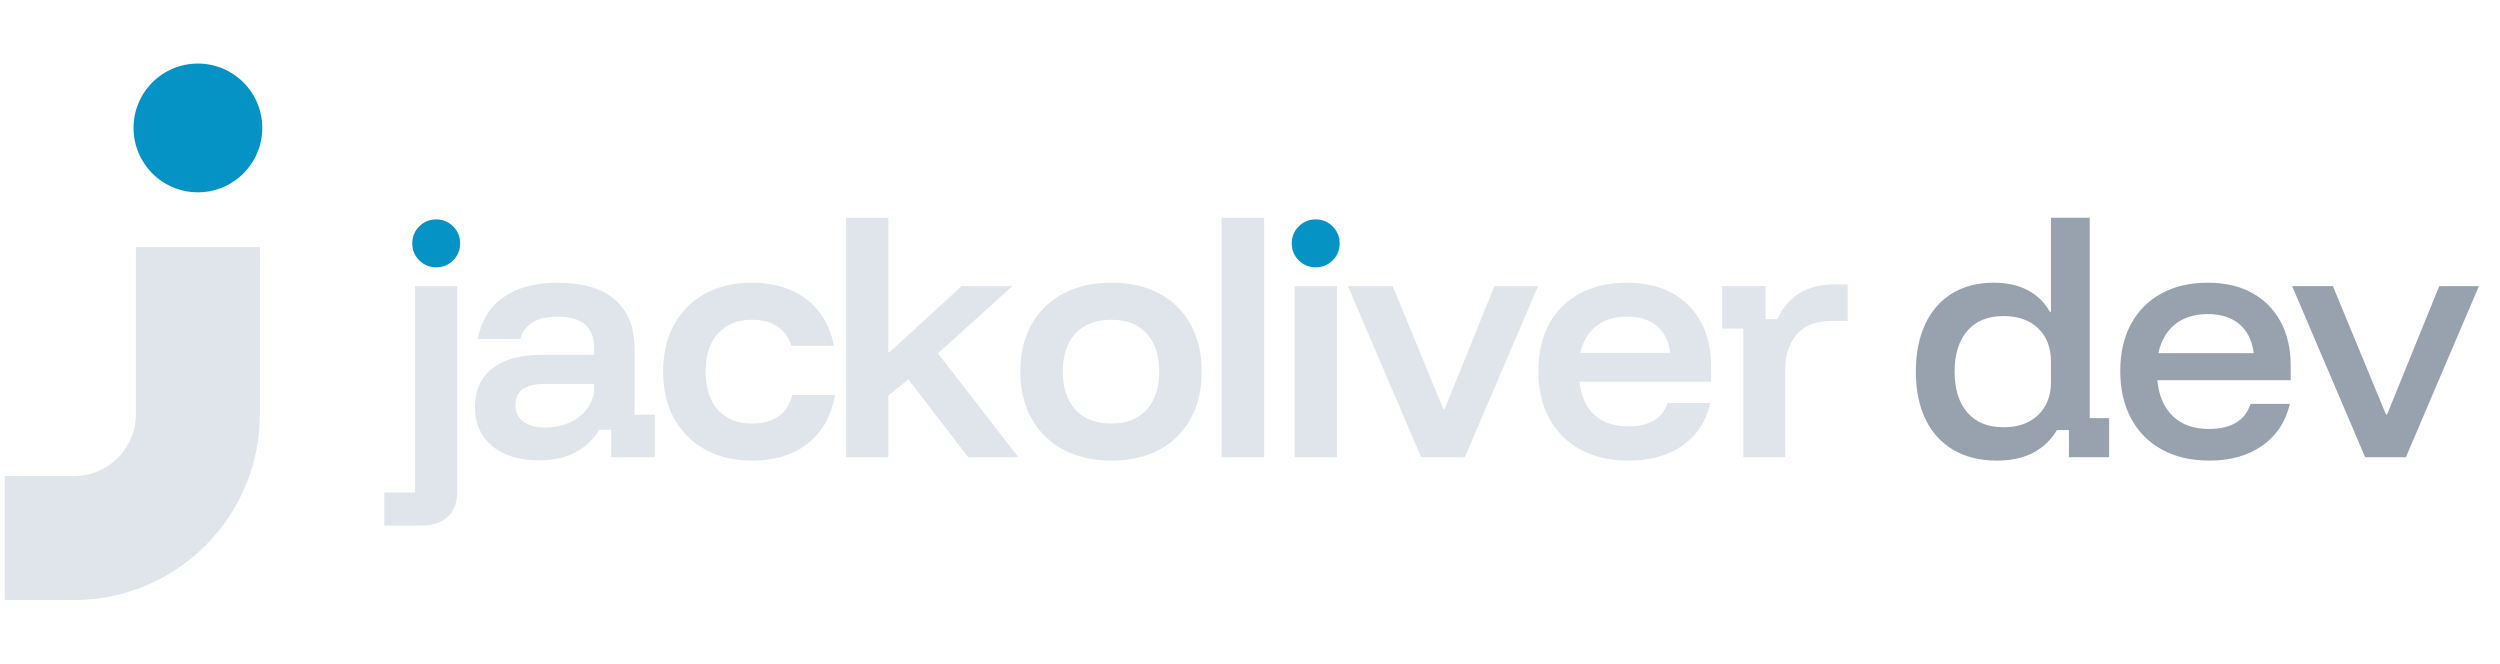
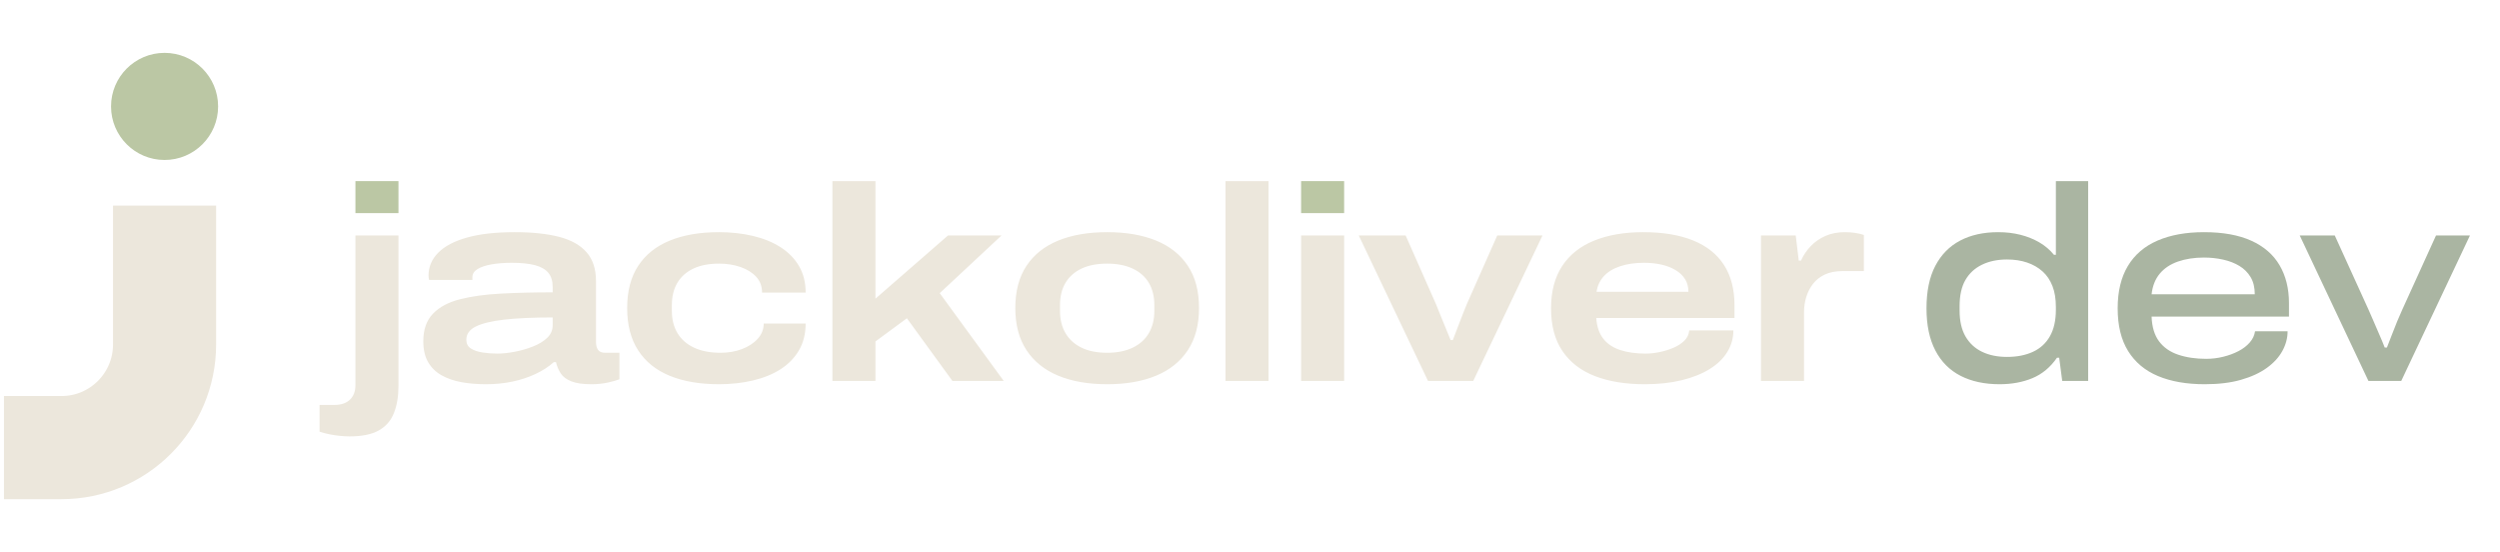
- <svg xmlns="http://www.w3.org/2000/svg" viewBox="0 0 241.15 64" width="241.15" height="64" role="img" aria-label="Jack Oliver Dev">
+ <svg xmlns="http://www.w3.org/2000/svg" viewBox="0 0 289.88 64" width="289.88" height="64" role="img" aria-label="Jack Oliver Dev">
  <g transform="translate(-16.56 2.68) scale(0.92)">
-     <path d="M38.75 23V40.5A13 13 0 0 1 25.75 53.5H18.5" fill="none" stroke="#DFE5EB" stroke-width="13" stroke-linecap="butt" />
-     <circle cx="38.75" cy="10.5" r="6.75" fill="#0593C6" />
+     <path d="M38.75 23V40.5A13 13 0 0 1 25.75 53.5H18.5" fill="none" stroke="#ECE7DC" stroke-width="13" stroke-linecap="butt" />
+     <circle cx="38.75" cy="10.5" r="6.75" fill="#BBC7A4" />
  </g>
-   <g transform="translate(37.07 21) scale(0.33) translate(2.5 70)">
-     <path d="M8.25 20.00L-2.50 20.00L-2.50 10.33L6.50 10.33L6.50-50.00L18.83-50.00L18.83 9.75Q18.83 14.92 16.04 17.46Q13.25 20.00 8.25 20.00L8.25 20.00ZM42.67 0.92L42.67 0.92Q33.92 0.92 28.96-3.33Q24-7.58 24-14.58L24-14.58Q24-21.92 29.04-25.92Q34.08-29.92 43.58-29.92L43.58-29.92L58.83-29.92L58.83-31.92Q58.83-41.08 48.17-41.08L48.17-41.08Q39.17-41.08 37.25-34.58L37.25-34.58L24.83-34.58Q26.33-42.58 32.38-46.79Q38.42-51.00 48.17-51.00L48.17-51.00Q59.17-51.00 64.92-46.04Q70.67-41.08 70.67-31.58L70.67-31.58L70.67-12.42L76.58-12.42L76.58 0L63.83 0L63.83-8L60.33-8Q57.75-3.75 53.38-1.42Q49 0.92 42.67 0.92ZM44.50-8.67L44.50-8.67Q48.58-8.67 51.83-10.21Q55.08-11.75 56.96-14.38Q58.83-17.00 58.83-20.25L58.83-20.25L58.83-21.42L44.25-21.42Q35.83-21.42 35.83-15.17L35.83-15.17Q35.83-12.08 38.13-10.38Q40.42-8.67 44.50-8.67ZM104.92 1L104.92 1Q97.17 1 91.33-2.21Q85.50-5.42 82.25-11.25Q79.00-17.08 79.00-25.00L79.00-25.00Q79.00-32.92 82.21-38.75Q85.42-44.58 91.25-47.79Q97.08-51.00 104.92-51.00L104.92-51.00Q114.58-51.00 120.92-46.13Q127.25-41.25 128.92-32.58L128.92-32.58L116.50-32.58Q115.25-36.33 112.33-38.25Q109.42-40.17 104.92-40.17L104.92-40.17Q98.75-40.17 95.08-36.21Q91.42-32.25 91.42-25.00L91.42-25.00Q91.42-17.75 95.08-13.79Q98.75-9.83 104.92-9.83L104.92-9.83Q114.58-9.83 116.75-18.17L116.75-18.17L129.25-18.17Q127.67-9.08 121.33-4.04Q115 1 104.92 1ZM144.83 0L132.42 0L132.42-70.00L144.83-70.00L144.83-30.67L145.17-30.67L166.25-50.00L181.08-50.00L159.33-30.33L182.83 0L168.17 0L150.67-22.75L144.83-18.00L144.83 0ZM210 1L210 1Q201.92 1 195.96-2.21Q190.00-5.42 186.71-11.25Q183.42-17.08 183.42-25.00L183.42-25.00Q183.42-33.00 186.71-38.83Q190.00-44.67 196.00-47.83Q202.00-51.00 210-51.00L210-51.00Q218.17-51.00 224.04-47.83Q229.92-44.67 233.17-38.83Q236.42-33.00 236.42-25.00L236.42-25.00Q236.42-17.08 233.17-11.21Q229.92-5.33 224-2.17Q218.08 1 210 1ZM210-9.83L210-9.83Q216.67-9.83 220.33-13.88Q224-17.92 224-25.00L224-25.00Q224-32.17 220.33-36.17Q216.67-40.17 210-40.17L210-40.17Q203.25-40.17 199.54-36.17Q195.83-32.17 195.83-25.08L195.83-25.08Q195.83-17.92 199.54-13.88Q203.25-9.83 210-9.83ZM254.67 0L242.25 0L242.25-70.00L254.67-70.00L254.67 0ZM276 0L263.58 0L263.58-50.00L276-50.00L276 0ZM313.33 0L300.58 0L279.17-50.00L292.25-50.00L307.08-14.00L307.42-14.00L322.00-50.00L334.75-50.00L313.33 0ZM361.17 1L361.17 1Q353.08 1 347.17-2.21Q341.25-5.42 338.04-11.29Q334.83-17.17 334.83-25.17L334.83-25.17Q334.83-33.17 338.00-38.96Q341.17-44.75 347.00-47.88Q352.83-51.00 360.67-51.00L360.67-51.00Q368.33-51.00 373.83-48.04Q379.33-45.08 382.33-39.54Q385.33-34.00 385.33-26.42L385.33-26.42L385.33-22.08L346.83-22.08Q347.50-15.75 351.21-12.38Q354.92-9.00 361.08-9.00L361.08-9.00Q365.67-9.00 368.54-10.71Q371.42-12.42 372.58-15.83L372.58-15.83L385.08-15.83Q383.33-7.92 377.04-3.46Q370.75 1 361.17 1ZM347.08-30.50L347.08-30.50L373.42-30.50Q372.67-35.67 369.42-38.38Q366.17-41.08 360.67-41.08L360.67-41.08Q355.25-41.08 351.75-38.33Q348.25-35.58 347.08-30.50ZM407.00 0L394.75 0L394.75-37.58L388.58-37.58L388.58-50.00L401.25-50.00L401.25-40.33L404.75-40.33Q406.83-45.33 411.17-47.92Q415.50-50.50 421.08-50.50L421.08-50.50L425.25-50.50L425.25-39.83L420.50-39.83Q413.75-39.83 410.37-35.92Q407.00-32 407.00-25.50L407.00-25.50L407.00 0Z" fill="#DFE5EB" />
-     <path d="M12.67-55.50L12.67-55.50Q9.75-55.50 7.71-57.54Q5.67-59.58 5.67-62.50L5.67-62.50Q5.67-65.42 7.71-67.46Q9.75-69.50 12.67-69.50L12.67-69.50Q15.58-69.50 17.63-67.46Q19.67-65.42 19.67-62.50L19.67-62.50Q19.67-59.58 17.63-57.54Q15.58-55.50 12.67-55.50ZM269.75-55.50L269.75-55.50Q266.83-55.50 264.79-57.54Q262.75-59.58 262.75-62.50L262.75-62.50Q262.75-65.42 264.79-67.46Q266.83-69.50 269.75-69.50L269.75-69.50Q272.67-69.50 274.71-67.46Q276.75-65.42 276.75-62.50L276.75-62.50Q276.75-59.58 274.71-57.54Q272.67-55.50 269.75-55.50Z" fill="#0593C6" />
-     <path d="M468.92 1L468.92 1Q461.33 1 456.00-2.21Q450.67-5.42 447.92-11.25Q445.17-17.08 445.17-25.00L445.17-25.00Q445.17-32.92 447.87-38.79Q450.58-44.67 455.71-47.83Q460.83-51.00 467.92-51.00L467.92-51.00Q473.75-51.00 477.92-48.79Q482.08-46.58 484.33-42.50L484.33-42.50L484.67-42.50L484.67-70.00L496.00-70.00L496.00-11.42L501.67-11.42L501.67 0L489.92 0L489.92-7.92L486.42-7.92Q483.83-3.58 479.46-1.29Q475.08 1 468.92 1ZM470.83-8.75L470.83-8.75Q477.17-8.75 480.92-12.33Q484.67-15.92 484.67-22.00L484.67-22.00L484.67-28.00Q484.67-34.08 480.92-37.67Q477.17-41.25 470.83-41.25L470.83-41.25Q463.92-41.25 460.21-36.92Q456.50-32.58 456.50-25.00L456.50-25.00Q456.50-17.42 460.21-13.08Q463.92-8.75 470.83-8.75ZM530.92 1L530.92 1Q523 1 517.13-2.21Q511.25-5.42 508.08-11.33Q504.92-17.25 504.92-25.17L504.92-25.17Q504.92-33.08 508.04-38.88Q511.17-44.67 516.92-47.83Q522.67-51.00 530.50-51.00L530.50-51.00Q538-51.00 543.42-48.04Q548.83-45.08 551.79-39.63Q554.75-34.17 554.75-26.67L554.75-26.67L554.75-22.50L515.75-22.50Q516.42-15.67 520.33-11.96Q524.25-8.25 530.83-8.25L530.83-8.25Q535.67-8.25 538.75-10.08Q541.83-11.92 543-15.58L543-15.58L554.50-15.58Q552.67-7.75 546.46-3.38Q540.25 1 530.92 1ZM516.08-30.42L516.08-30.42L543.92-30.42Q543.25-35.92 539.75-38.88Q536.25-41.83 530.50-41.83L530.50-41.83Q524.75-41.83 521-38.88Q517.25-35.92 516.08-30.42ZM588.42 0L576.50 0L555.17-50.00L567.08-50.00L582.58-12.50L582.92-12.50L598.17-50.00L609.75-50.00L588.42 0Z" fill="#98A2AE" />
+   <g transform="translate(37.07 21) scale(0.32) translate(6.1 72.4)">
+     <path d="M4.80 20.10L4.80 20.10Q3.10 20.10 1.15 19.90Q-0.80 19.70-2.70 19.30Q-4.60 18.90-6.10 18.40L-6.10 18.40L-6.10 8.70L-0.70 8.70Q2.90 8.70 4.90 6.80Q6.90 4.90 6.90 1.50L6.90 1.50L6.90-52.70L22.50-52.70L22.50 1.80Q22.50 7.50 20.85 11.65Q19.20 15.80 15.35 17.95Q11.50 20.10 4.80 20.10ZM54.20 1.20L54.20 1.20Q49.40 1.20 45.30 0.45Q41.20-0.30 38.10-2.05Q35-3.80 33.25-6.80Q31.50-9.80 31.50-14.40L31.50-14.40Q31.50-20.70 35-24.35Q38.50-28 44.85-29.60Q51.20-31.20 59.75-31.65Q68.30-32.10 78.40-32.10L78.40-32.10L78.40-34Q78.40-37.30 76.80-39.20Q75.20-41.10 71.95-41.95Q68.70-42.80 63.50-42.80L63.50-42.80Q59.60-42.80 56.35-42.25Q53.10-41.70 51.20-40.55Q49.30-39.40 49.30-37.60L49.30-37.60L49.30-36.60L33.60-36.60Q33.50-37 33.45-37.35Q33.40-37.70 33.40-38.20L33.40-38.20Q33.40-42.90 36.90-46.45Q40.40-50 47.35-51.95Q54.30-53.90 64.60-53.90L64.60-53.90Q74.20-53.90 80.75-52.20Q87.30-50.50 90.70-46.60Q94.10-42.70 94.10-36.20L94.10-36.20L94.10-14.10Q94.10-12.30 94.85-11.25Q95.60-10.20 97.40-10.20L97.40-10.20L102.60-10.20L102.60-0.60Q101.40-0.10 98.60 0.55Q95.80 1.20 92.40 1.20L92.40 1.20Q87.80 1.20 85.15 0.15Q82.50-0.90 81.30-2.75Q80.10-4.60 79.60-6.80L79.60-6.80L78.80-6.80Q76-4.30 72.15-2.50Q68.30-0.70 63.80 0.25Q59.30 1.20 54.20 1.20ZM58.30-9.90L58.30-9.90Q61.10-9.90 64.55-10.55Q68-11.20 71.20-12.45Q74.40-13.70 76.40-15.60Q78.40-17.50 78.40-20.20L78.40-20.20L78.40-23Q67.70-23 60.80-22.20Q53.90-21.40 50.50-19.70Q47.10-18 47.10-14.90L47.10-14.90Q47.10-12.80 48.75-11.75Q50.40-10.70 53-10.30Q55.60-9.90 58.30-9.90ZM138.70 1.20L138.70 1.20Q128.30 1.20 120.85-1.85Q113.40-4.90 109.40-11.05Q105.40-17.20 105.40-26.40L105.40-26.40Q105.40-35.60 109.40-41.70Q113.40-47.80 120.85-50.85Q128.30-53.90 138.70-53.90L138.70-53.90Q145.20-53.90 150.95-52.55Q156.70-51.20 161-48.45Q165.30-45.70 167.70-41.60Q170.10-37.50 170.10-32L170.10-32L154.30-32Q154.30-35.40 152.20-37.70Q150.10-40 146.55-41.25Q143-42.50 138.70-42.50L138.70-42.50Q133.20-42.50 129.40-40.70Q125.60-38.90 123.60-35.55Q121.60-32.20 121.60-27.40L121.60-27.40L121.60-25.40Q121.60-20.70 123.65-17.30Q125.70-13.90 129.65-12.05Q133.60-10.20 139.30-10.20L139.30-10.20Q143.50-10.20 147.05-11.55Q150.60-12.90 152.75-15.30Q154.90-17.70 154.90-20.80L154.90-20.80L170.10-20.80Q170.10-15.20 167.65-11.05Q165.20-6.90 160.95-4.20Q156.70-1.50 150.95-0.15Q145.20 1.20 138.70 1.20ZM195.40 0L179.80 0L179.80-72.40L195.40-72.40L195.40-29.80L221.70-52.70L241.10-52.70L218.70-31.80L241.90 0L223.30 0L206.80-22.70L195.40-14.30L195.40 0ZM279.40 1.20L279.40 1.20Q269.10 1.20 261.65-1.90Q254.20-5 250.15-11.15Q246.10-17.30 246.10-26.40L246.10-26.40Q246.10-35.60 250.15-41.70Q254.20-47.80 261.65-50.85Q269.10-53.90 279.40-53.90L279.40-53.90Q289.70-53.90 297.15-50.85Q304.60-47.80 308.65-41.70Q312.70-35.60 312.70-26.40L312.70-26.40Q312.70-17.30 308.65-11.15Q304.60-5 297.15-1.90Q289.70 1.20 279.40 1.20ZM279.40-10.20L279.40-10.20Q284.80-10.20 288.65-12.05Q292.50-13.90 294.50-17.30Q296.50-20.70 296.50-25.40L296.50-25.40L296.50-27.40Q296.50-32.20 294.50-35.55Q292.50-38.90 288.65-40.70Q284.80-42.50 279.40-42.50L279.40-42.50Q273.90-42.50 270.10-40.70Q266.30-38.90 264.30-35.55Q262.30-32.20 262.30-27.40L262.30-27.40L262.30-25.40Q262.30-20.70 264.30-17.30Q266.30-13.90 270.10-12.05Q273.90-10.20 279.40-10.20ZM337.90 0L322.30 0L322.30-72.40L337.90-72.40L337.90 0ZM365.30 0L349.70 0L349.70-52.70L365.30-52.70L365.30 0ZM412.10 0L395.70 0L370.60-52.70L387.60-52.70L398.60-27.80Q399.20-26.30 400.15-23.95Q401.10-21.60 402.10-19.20Q403.10-16.80 403.90-14.80L403.90-14.80L404.70-14.80Q405.50-16.80 406.40-19.25Q407.30-21.70 408.25-24.05Q409.20-26.40 409.80-27.90L409.80-27.90L420.80-52.70L437.20-52.70L412.10 0ZM474.30 1.20L474.30 1.20Q463.80 1.20 456.20-1.75Q448.60-4.70 444.45-10.80Q440.30-16.90 440.30-26.30L440.30-26.30Q440.30-35.50 444.35-41.65Q448.40-47.80 455.95-50.85Q463.50-53.90 473.70-53.90L473.70-53.90Q484.40-53.90 491.80-50.90Q499.20-47.90 503.00-42Q506.80-36.10 506.80-27.40L506.80-27.40L506.80-22.80L456.70-22.80Q457.00-18.20 459.20-15.35Q461.40-12.50 465.35-11.20Q469.30-9.90 474.60-9.90L474.60-9.90Q477.00-9.90 479.65-10.45Q482.30-11 484.65-12Q487.00-13 488.60-14.55Q490.20-16.10 490.40-18.30L490.40-18.30L506.40-18.30Q506.40-14.10 504.20-10.50Q502.00-6.90 497.80-4.30Q493.60-1.70 487.65-0.25Q481.70 1.20 474.30 1.20ZM456.80-32.30L456.80-32.30L490.10-32.30Q490.10-34.90 488.90-36.85Q487.70-38.80 485.45-40.15Q483.20-41.50 480.30-42.15Q477.40-42.80 474.00-42.80L474.00-42.80Q469.10-42.80 465.35-41.55Q461.60-40.30 459.45-37.95Q457.30-35.60 456.80-32.30ZM532.00 0L516.40 0L516.40-52.70L529.00-52.70L530.10-43.60L530.90-43.60Q532.20-46.50 534.45-48.85Q536.70-51.20 539.80-52.55Q542.90-53.90 546.80-53.90L546.80-53.90Q548.60-53.90 550.40-53.65Q552.20-53.40 553.70-52.90L553.70-52.90L553.70-39.80L546.00-39.80Q542.20-39.80 539.55-38.55Q536.90-37.30 535.25-35.15Q533.60-33 532.80-30.35Q532.00-27.70 532.00-24.80L532.00-24.80L532.00 0Z" fill="#ECE7DC" />
+     <path d="M22.50-60.80L6.90-60.80L6.90-72.40L22.50-72.40L22.50-60.80ZM365.30-60.80L349.70-60.80L349.70-72.40L365.30-72.40L365.30-60.80Z" fill="#BBC7A4" />
+     <path d="M602.90 1.20L602.90 1.20Q594.70 1.20 588.75-1.85Q582.80-4.90 579.60-11.05Q576.40-17.20 576.40-26.30L576.40-26.30Q576.40-35.60 579.60-41.70Q582.80-47.80 588.60-50.85Q594.40-53.90 602.40-53.90L602.40-53.90Q606.70-53.90 610.45-52.95Q614.20-52 617.30-50.20Q620.40-48.40 622.60-45.70L622.60-45.70L623.30-45.70L623.30-72.40L635.00-72.40L635.00 0L625.60 0L624.50-8.40L623.70-8.40Q620.10-3.20 614.80-1Q609.50 1.20 602.90 1.20ZM605.60-8.70L605.60-8.70Q611.00-8.70 615.00-10.55Q619.00-12.40 621.15-16.20Q623.30-20 623.30-25.80L623.30-25.80L623.30-26.80Q623.30-31.20 622.05-34.40Q620.80-37.60 618.45-39.70Q616.10-41.80 612.85-42.90Q609.60-44 605.60-44L605.60-44Q600.40-44 596.50-42.10Q592.60-40.20 590.50-36.55Q588.40-32.90 588.40-27.10L588.40-27.10L588.40-25.50Q588.40-19.80 590.55-16.10Q592.70-12.40 596.55-10.55Q600.40-8.70 605.60-8.70ZM677.30 1.20L677.30 1.20Q667.40 1.20 660.35-1.75Q653.30-4.70 649.50-10.80Q645.70-16.90 645.70-26.30L645.70-26.30Q645.70-35.50 649.40-41.65Q653.10-47.80 660.15-50.85Q667.20-53.90 677.00-53.90L677.00-53.90Q687.30-53.90 694.15-50.80Q701.00-47.70 704.40-41.90Q707.80-36.10 707.80-28.20L707.80-28.20L707.80-23.30L658.00-23.30Q658.20-17.70 660.70-14.35Q663.20-11 667.65-9.50Q672.10-8 677.80-8L677.80-8Q680.90-8 683.95-8.75Q687.00-9.50 689.50-10.80Q692.00-12.10 693.60-13.95Q695.20-15.80 695.50-18L695.50-18L707.30-18Q707.30-14.30 705.40-10.85Q703.50-7.40 699.75-4.70Q696.00-2 690.40-0.40Q684.80 1.20 677.30 1.20ZM658.00-31.40L658.00-31.40L695.40-31.40Q695.40-35.10 693.90-37.60Q692.40-40.10 689.85-41.65Q687.30-43.20 683.95-43.95Q680.60-44.70 677.00-44.70L677.00-44.70Q671.70-44.70 667.55-43.25Q663.40-41.80 660.95-38.85Q658.50-35.90 658.00-31.40ZM748.50 0L736.60 0L711.70-52.70L724.40-52.70L736.60-25.90Q737.30-24.40 738.35-21.90Q739.40-19.40 740.55-16.80Q741.70-14.20 742.50-12.10L742.50-12.10L743.30-12.10Q744.10-14.10 745.05-16.60Q746.00-19.10 747.05-21.65Q748.10-24.20 748.90-25.90L748.90-25.90L761.10-52.70L773.40-52.70L748.50 0Z" fill="#AAB5A2" />
  </g>
</svg>
